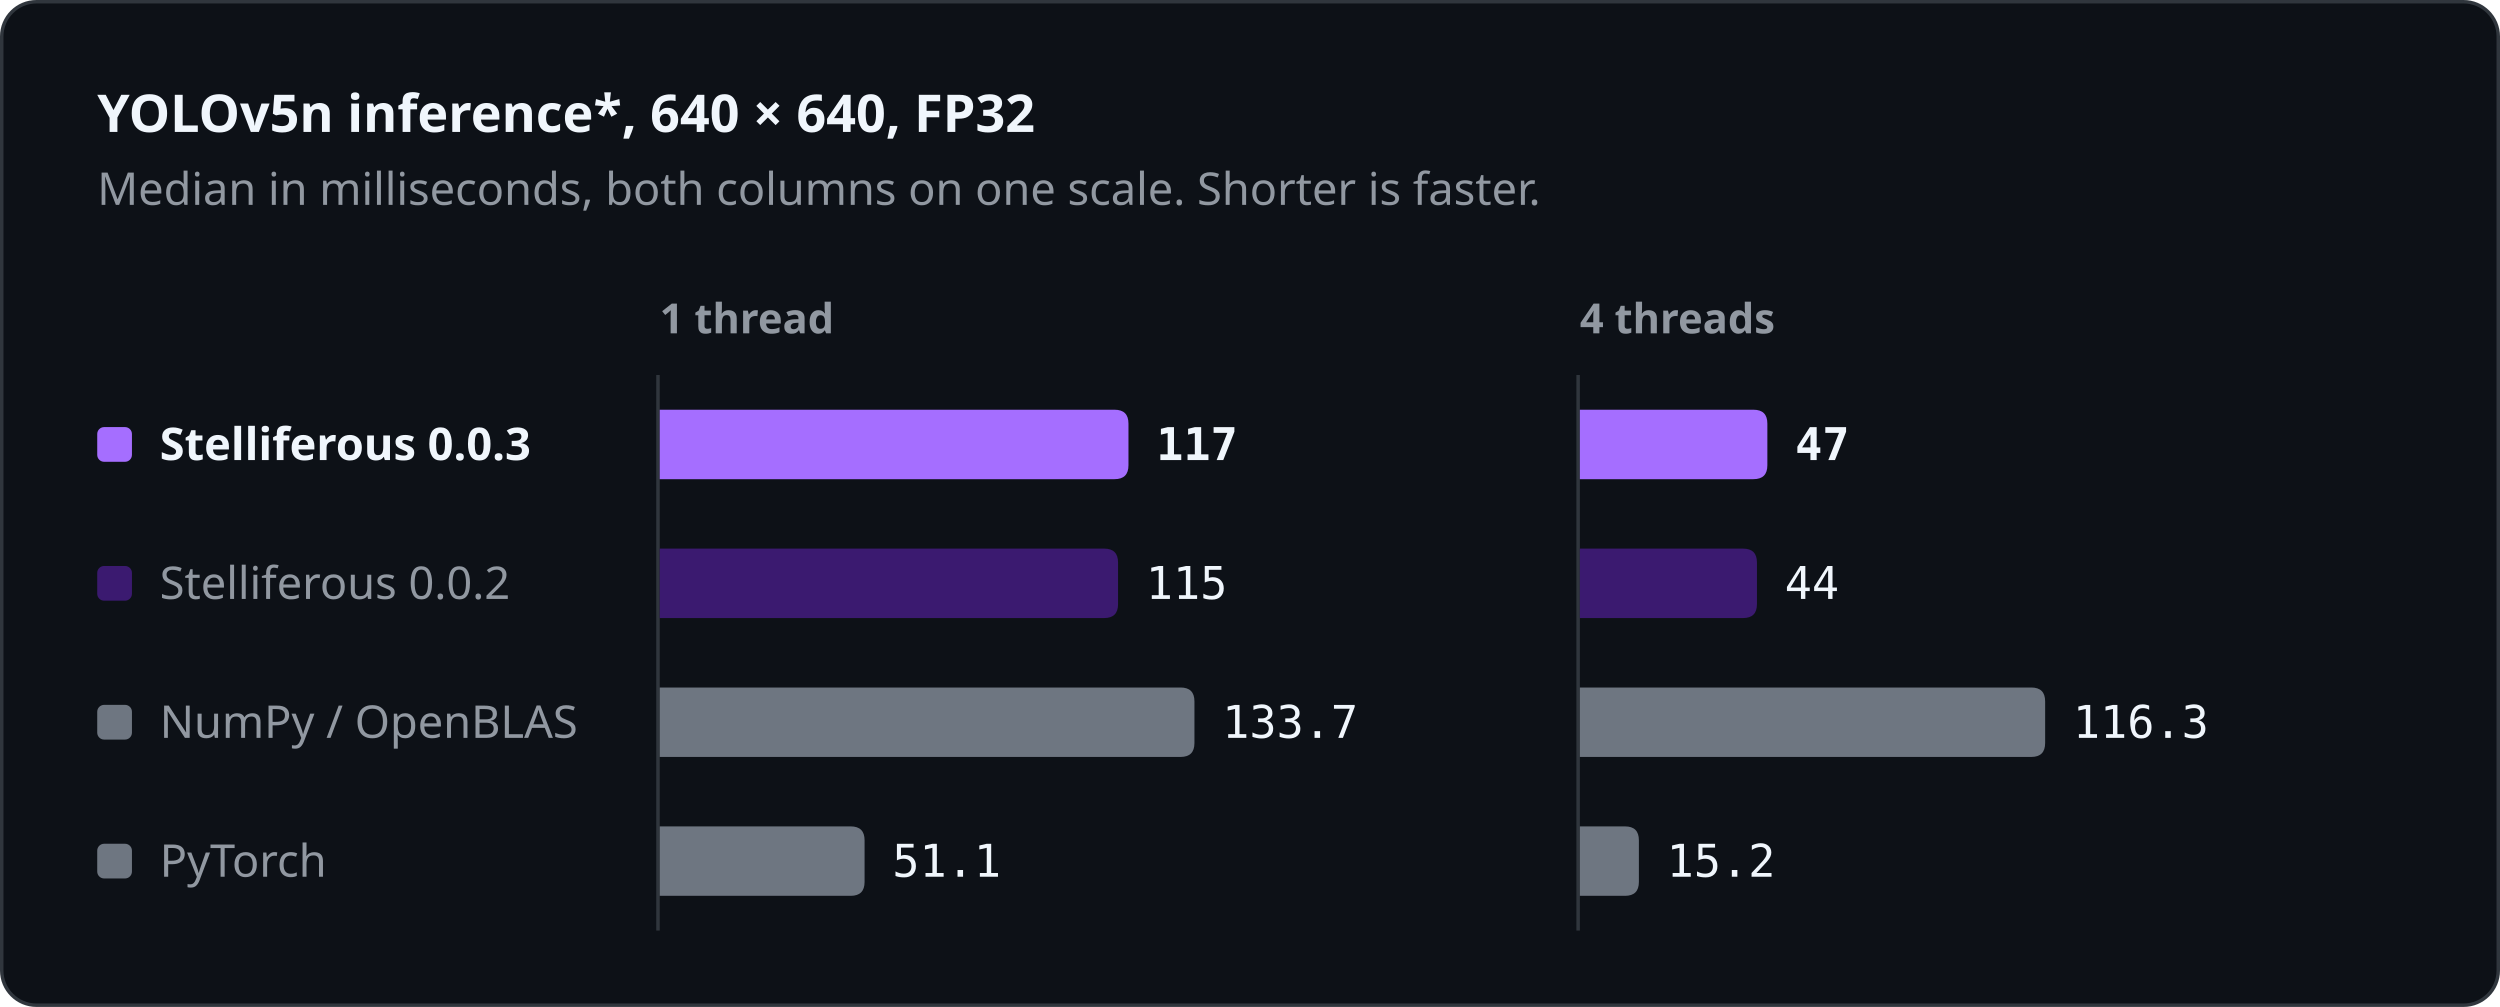
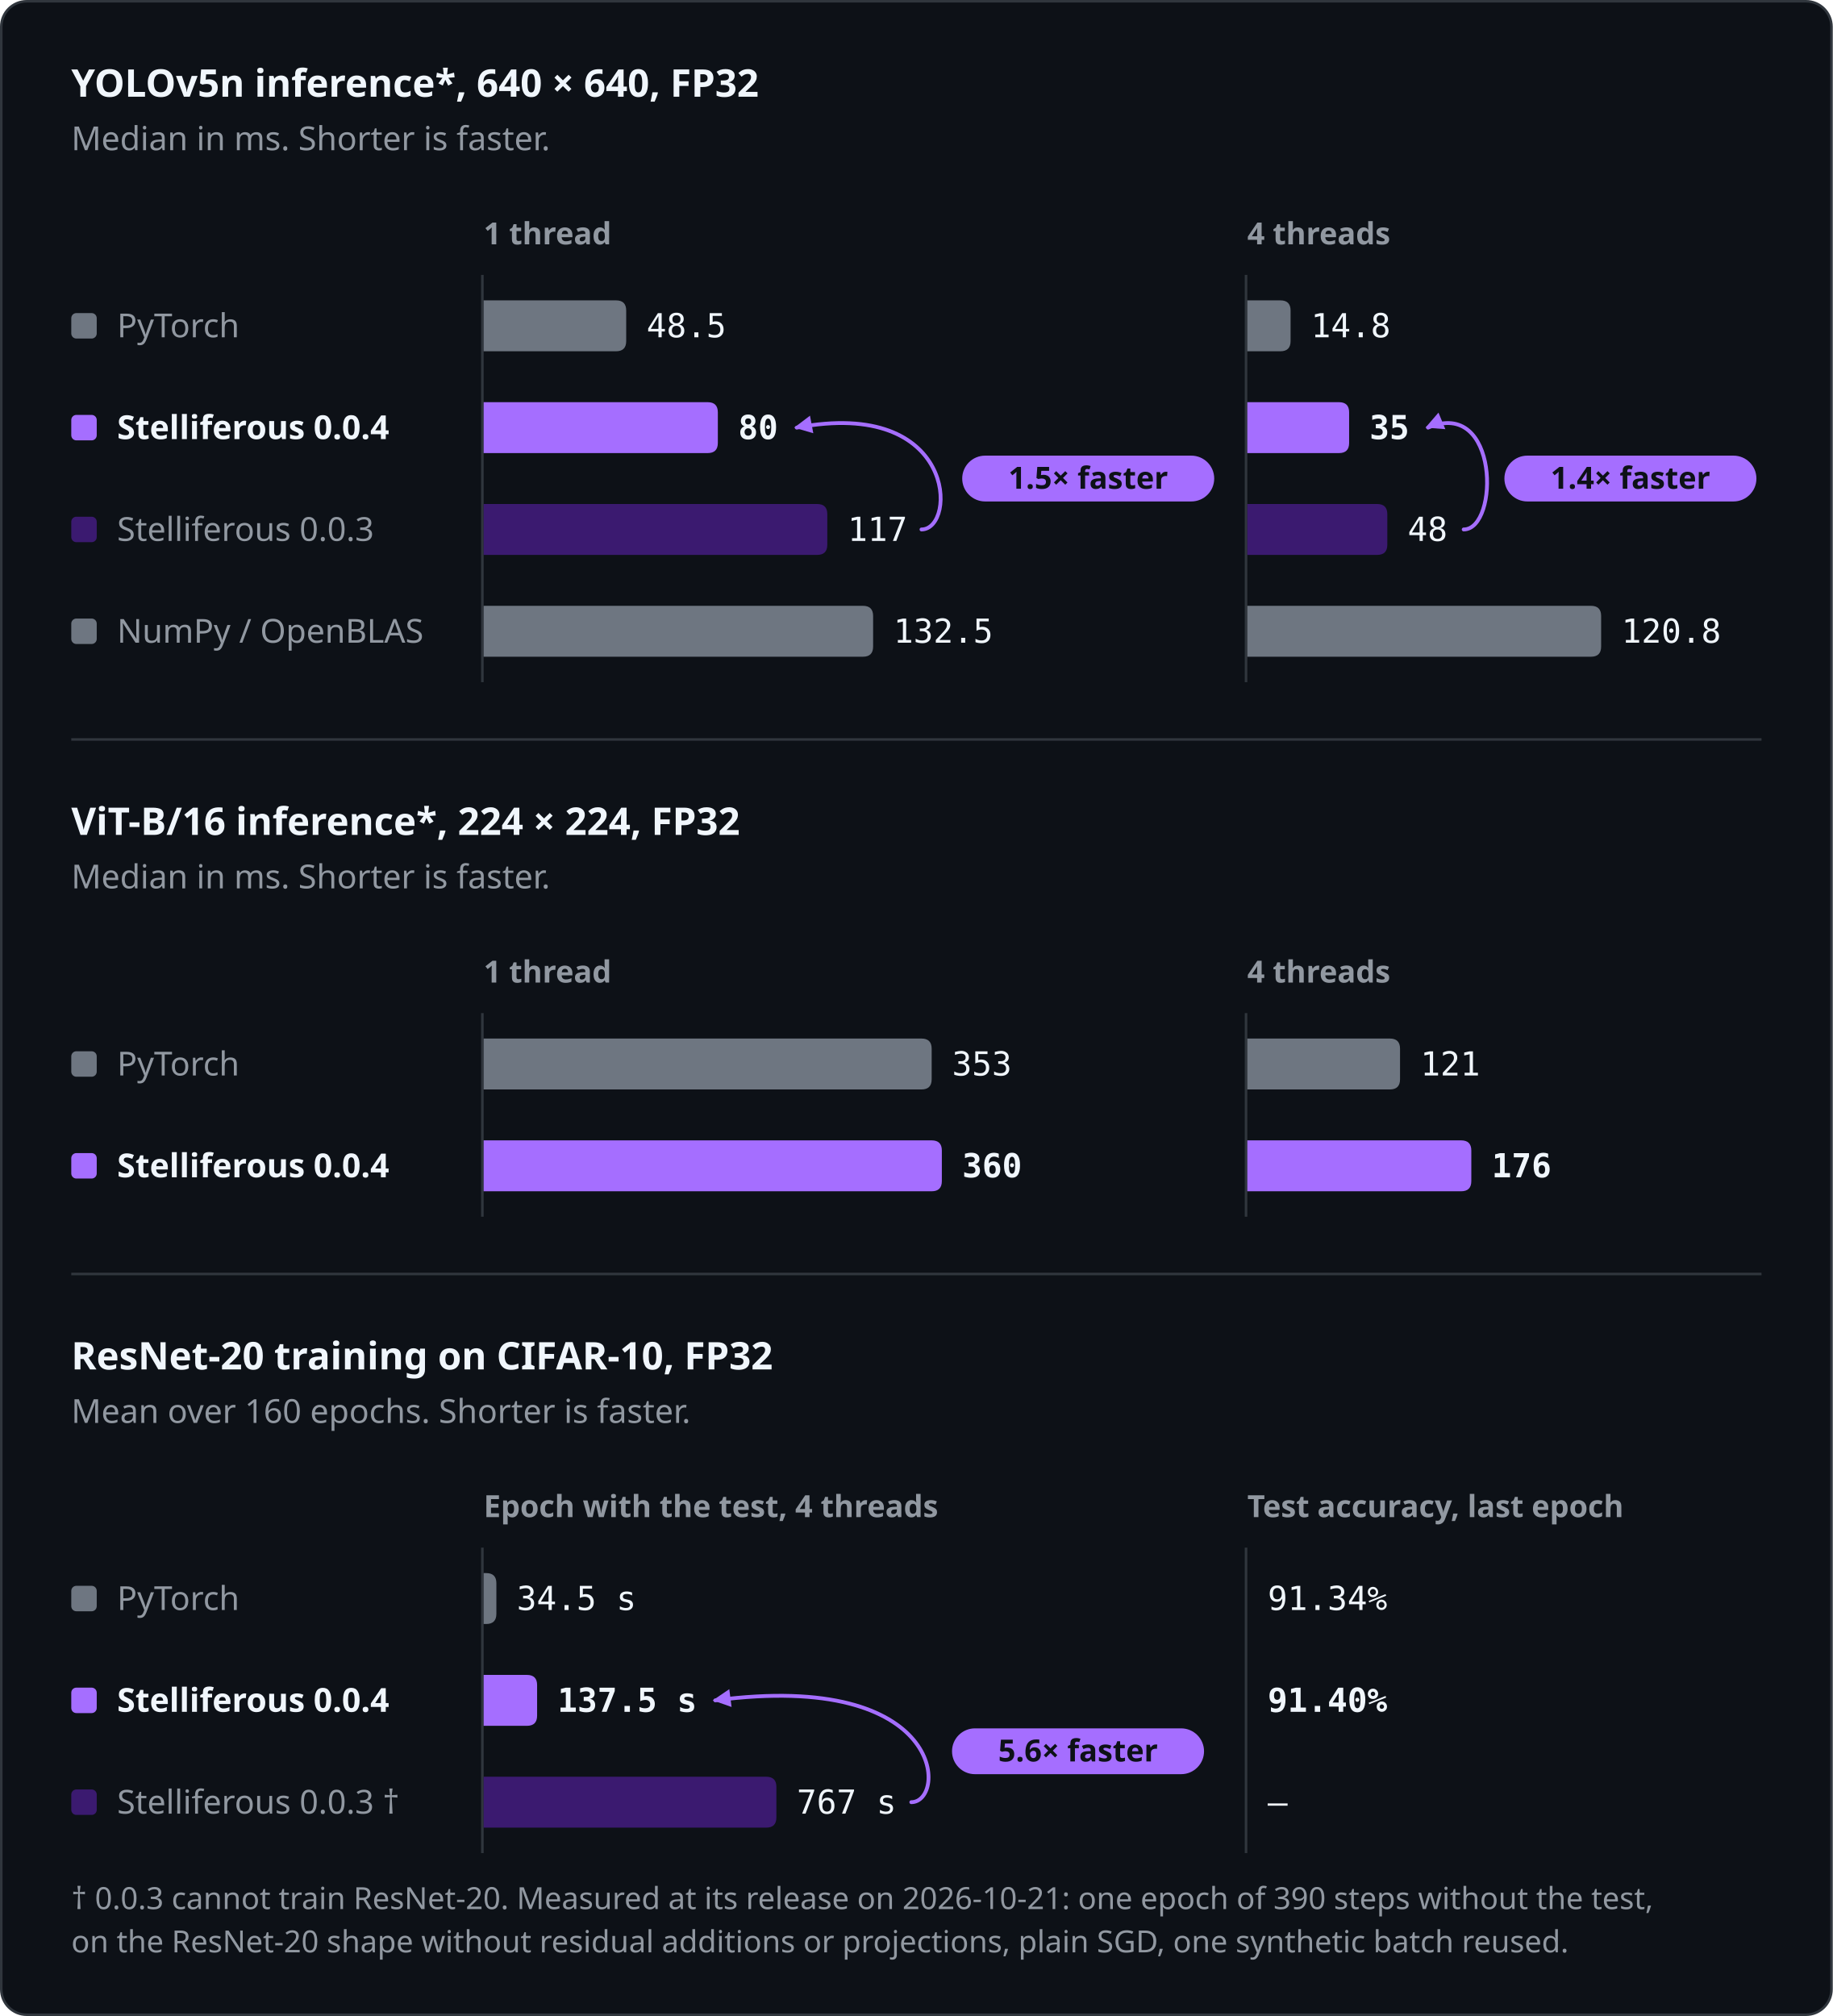
- <svg xmlns="http://www.w3.org/2000/svg" width="720" height="290" viewBox="0 0 720 290" role="img" aria-label="YOLOv5n inference time in milliseconds at 1 and 4 threads">
-   <rect x="0.5" y="0.5" width="719" height="289" rx="10" fill="#0d1117" stroke="#30363d" />
+ <svg xmlns="http://www.w3.org/2000/svg" width="720" height="792" viewBox="0 0 720 792" role="img" aria-label="Performance of Stelliferous 0.0.4: YOLOv5n and ViT-B/16 inference time in milliseconds at 1 and 4 threads, ResNet-20 training epoch time in seconds and test accuracy">
+   <rect x="0.5" y="0.5" width="719" height="791" rx="10" fill="#0d1117" stroke="#30363d" />
  <g font-family="-apple-system,BlinkMacSystemFont,'Segoe UI','Noto Sans',Helvetica,Arial,sans-serif" font-size="13" fill="#f0f6fc">
    <text x="28" y="38" font-size="15" font-weight="600">YOLOv5n inference*, 640 × 640, FP32</text>
-     <text x="28" y="59" fill="#9198a1">Median in milliseconds, both columns on one scale. Shorter is faster.</text>
+     <text x="28" y="59" fill="#9198a1">Median in ms. Shorter is faster.</text>
    <text x="190" y="96" font-size="12" font-weight="600" fill="#9198a1">1 thread</text>
-     <text x="455" y="96" font-size="12" font-weight="600" fill="#9198a1">4 threads</text>
+     <text x="490" y="96" font-size="12" font-weight="600" fill="#9198a1">4 threads</text>
    <line x1="189.5" y1="108" x2="189.5" y2="268" stroke="#30363d" />
-     <line x1="454.5" y1="108" x2="454.5" y2="268" stroke="#30363d" />
-     <rect x="28" y="123" width="10" height="10" rx="2" fill="#a56eff" />
-     <text x="46" y="132.5" font-weight="600">Stelliferous 0.0.3</text>
-     <path d="M190,118H321Q325,118 325,122V134Q325,138 321,138H190Z" fill="#a56eff" />
-     <text x="333" y="132.5" font-family="ui-monospace,SFMono-Regular,Menlo,Consolas,monospace" font-weight="600">117</text>
-     <path d="M455,118H505Q509,118 509,122V134Q509,138 505,138H455Z" fill="#a56eff" />
-     <text x="517" y="132.5" font-family="ui-monospace,SFMono-Regular,Menlo,Consolas,monospace" font-weight="600">47</text>
-     <rect x="28" y="163" width="10" height="10" rx="2" fill="#3b1a70" />
-     <text x="46" y="172.5" fill="#9198a1">Stelliferous 0.0.2</text>
-     <path d="M190,158H318Q322,158 322,162V174Q322,178 318,178H190Z" fill="#3b1a70" />
-     <text x="330" y="172.5" font-family="ui-monospace,SFMono-Regular,Menlo,Consolas,monospace">115</text>
-     <path d="M455,158H502Q506,158 506,162V174Q506,178 502,178H455Z" fill="#3b1a70" />
-     <text x="514" y="172.5" font-family="ui-monospace,SFMono-Regular,Menlo,Consolas,monospace">44</text>
-     <rect x="28" y="203" width="10" height="10" rx="2" fill="#6e7681" />
-     <text x="46" y="212.5" fill="#9198a1">NumPy / OpenBLAS</text>
-     <path d="M190,198H340Q344,198 344,202V214Q344,218 340,218H190Z" fill="#6e7681" />
-     <text x="352" y="212.5" font-family="ui-monospace,SFMono-Regular,Menlo,Consolas,monospace">133.7</text>
-     <path d="M455,198H585Q589,198 589,202V214Q589,218 585,218H455Z" fill="#6e7681" />
-     <text x="597" y="212.5" font-family="ui-monospace,SFMono-Regular,Menlo,Consolas,monospace">116.3</text>
+     <line x1="489.5" y1="108" x2="489.5" y2="268" stroke="#30363d" />
+     <rect x="28" y="123" width="10" height="10" rx="2" fill="#6e7681" />
+     <text x="46" y="132.5" fill="#9198a1">PyTorch</text>
+     <path d="M190,118H242Q246,118 246,122V134Q246,138 242,138H190Z" fill="#6e7681" />
+     <text x="254" y="132.5" font-family="ui-monospace,SFMono-Regular,Menlo,Consolas,monospace">48.5</text>
+     <path d="M490,118H503Q507,118 507,122V134Q507,138 503,138H490Z" fill="#6e7681" />
+     <text x="515" y="132.5" font-family="ui-monospace,SFMono-Regular,Menlo,Consolas,monospace">14.8</text>
+     <rect x="28" y="163" width="10" height="10" rx="2" fill="#a56eff" />
+     <text x="46" y="172.5" font-weight="600">Stelliferous 0.0.4</text>
+     <path d="M190,158H278Q282,158 282,162V174Q282,178 278,178H190Z" fill="#a56eff" />
+     <text x="290" y="172.5" font-family="ui-monospace,SFMono-Regular,Menlo,Consolas,monospace" font-weight="600">80</text>
+     <path d="M490,158H526Q530,158 530,162V174Q530,178 526,178H490Z" fill="#a56eff" />
+     <text x="538" y="172.5" font-family="ui-monospace,SFMono-Regular,Menlo,Consolas,monospace" font-weight="600">35</text>
+     <rect x="28" y="203" width="10" height="10" rx="2" fill="#3b1a70" />
+     <text x="46" y="212.5" fill="#9198a1">Stelliferous 0.0.3</text>
+     <path d="M190,198H321Q325,198 325,202V214Q325,218 321,218H190Z" fill="#3b1a70" />
+     <text x="333" y="212.5" font-family="ui-monospace,SFMono-Regular,Menlo,Consolas,monospace">117</text>
+     <path d="M490,198H541Q545,198 545,202V214Q545,218 541,218H490Z" fill="#3b1a70" />
+     <text x="553" y="212.5" font-family="ui-monospace,SFMono-Regular,Menlo,Consolas,monospace">48</text>
    <rect x="28" y="243" width="10" height="10" rx="2" fill="#6e7681" />
-     <text x="46" y="252.5" fill="#9198a1">PyTorch</text>
-     <path d="M190,238H245Q249,238 249,242V254Q249,258 245,258H190Z" fill="#6e7681" />
-     <text x="257" y="252.5" font-family="ui-monospace,SFMono-Regular,Menlo,Consolas,monospace">51.1</text>
-     <path d="M455,238H468Q472,238 472,242V254Q472,258 468,258H455Z" fill="#6e7681" />
-     <text x="480" y="252.5" font-family="ui-monospace,SFMono-Regular,Menlo,Consolas,monospace">15.2</text>
+     <text x="46" y="252.5" fill="#9198a1">NumPy / OpenBLAS</text>
+     <path d="M190,238H339Q343,238 343,242V254Q343,258 339,258H190Z" fill="#6e7681" />
+     <text x="351" y="252.5" font-family="ui-monospace,SFMono-Regular,Menlo,Consolas,monospace">132.5</text>
+     <path d="M490,238H625Q629,238 629,242V254Q629,258 625,258H490Z" fill="#6e7681" />
+     <text x="637" y="252.5" font-family="ui-monospace,SFMono-Regular,Menlo,Consolas,monospace">120.8</text>
+     <path d="M362,208C376,208 376,156 313,168" fill="none" stroke="#a56eff" stroke-width="1.5" stroke-linecap="round" />
+     <path d="M312.0,168.0L318.2,163.3L319.5,170.2Z" fill="#a56eff" />
+     <rect x="378" y="179" width="99" height="18" rx="9" fill="#a56eff" />
+     <text x="427.5" y="192" text-anchor="middle" font-size="12" font-weight="600" fill="#0d1117">1.5× faster</text>
+     <path d="M575,208C589,208 589,156 561,168" fill="none" stroke="#a56eff" stroke-width="1.5" stroke-linecap="round" />
+     <path d="M560.0,168.0L565.1,162.1L567.8,168.6Z" fill="#a56eff" />
+     <rect x="591" y="179" width="99" height="18" rx="9" fill="#a56eff" />
+     <text x="640.5" y="192" text-anchor="middle" font-size="12" font-weight="600" fill="#0d1117">1.4× faster</text>
+     <line x1="28" y1="290.5" x2="692" y2="290.5" stroke="#30363d" />
+     <text x="28" y="328" font-size="15" font-weight="600">ViT-B/16 inference*, 224 × 224, FP32</text>
+     <text x="28" y="349" fill="#9198a1">Median in ms. Shorter is faster.</text>
+     <text x="190" y="386" font-size="12" font-weight="600" fill="#9198a1">1 thread</text>
+     <text x="490" y="386" font-size="12" font-weight="600" fill="#9198a1">4 threads</text>
+     <line x1="189.5" y1="398" x2="189.5" y2="478" stroke="#30363d" />
+     <line x1="489.5" y1="398" x2="489.5" y2="478" stroke="#30363d" />
+     <rect x="28" y="413" width="10" height="10" rx="2" fill="#6e7681" />
+     <text x="46" y="422.5" fill="#9198a1">PyTorch</text>
+     <path d="M190,408H362Q366,408 366,412V424Q366,428 362,428H190Z" fill="#6e7681" />
+     <text x="374" y="422.5" font-family="ui-monospace,SFMono-Regular,Menlo,Consolas,monospace">353</text>
+     <path d="M490,408H546Q550,408 550,412V424Q550,428 546,428H490Z" fill="#6e7681" />
+     <text x="558" y="422.5" font-family="ui-monospace,SFMono-Regular,Menlo,Consolas,monospace">121</text>
+     <rect x="28" y="453" width="10" height="10" rx="2" fill="#a56eff" />
+     <text x="46" y="462.5" font-weight="600">Stelliferous 0.0.4</text>
+     <path d="M190,448H366Q370,448 370,452V464Q370,468 366,468H190Z" fill="#a56eff" />
+     <text x="378" y="462.5" font-family="ui-monospace,SFMono-Regular,Menlo,Consolas,monospace" font-weight="600">360</text>
+     <path d="M490,448H574Q578,448 578,452V464Q578,468 574,468H490Z" fill="#a56eff" />
+     <text x="586" y="462.5" font-family="ui-monospace,SFMono-Regular,Menlo,Consolas,monospace" font-weight="600">176</text>
+     <line x1="28" y1="500.5" x2="692" y2="500.5" stroke="#30363d" />
+     <text x="28" y="538" font-size="15" font-weight="600">ResNet-20 training on CIFAR-10, FP32</text>
+     <text x="28" y="559" fill="#9198a1">Mean over 160 epochs. Shorter is faster.</text>
+     <text x="190" y="596" font-size="12" font-weight="600" fill="#9198a1">Epoch with the test, 4 threads</text>
+     <text x="490" y="596" font-size="12" font-weight="600" fill="#9198a1">Test accuracy, last epoch</text>
+     <line x1="189.5" y1="608" x2="189.5" y2="728" stroke="#30363d" />
+     <line x1="489.5" y1="608" x2="489.5" y2="728" stroke="#30363d" />
+     <rect x="28" y="623" width="10" height="10" rx="2" fill="#6e7681" />
+     <text x="46" y="632.5" fill="#9198a1">PyTorch</text>
+     <path d="M190,618H191Q195,618 195,622V634Q195,638 191,638H190Z" fill="#6e7681" />
+     <text x="203" y="632.5" font-family="ui-monospace,SFMono-Regular,Menlo,Consolas,monospace">34.5 s</text>
+     <text x="498" y="632.5" font-family="ui-monospace,SFMono-Regular,Menlo,Consolas,monospace">91.34%</text>
+     <rect x="28" y="663" width="10" height="10" rx="2" fill="#a56eff" />
+     <text x="46" y="672.5" font-weight="600">Stelliferous 0.0.4</text>
+     <path d="M190,658H207Q211,658 211,662V674Q211,678 207,678H190Z" fill="#a56eff" />
+     <text x="219" y="672.5" font-family="ui-monospace,SFMono-Regular,Menlo,Consolas,monospace" font-weight="600">137.5 s</text>
+     <text x="498" y="672.5" font-family="ui-monospace,SFMono-Regular,Menlo,Consolas,monospace" font-weight="600">91.40%</text>
+     <rect x="28" y="703" width="10" height="10" rx="2" fill="#3b1a70" />
+     <text x="46" y="712.5" fill="#9198a1">Stelliferous 0.0.3 †</text>
+     <path d="M190,698H301Q305,698 305,702V714Q305,718 301,718H190Z" fill="#3b1a70" />
+     <text x="313" y="712.5" font-family="ui-monospace,SFMono-Regular,Menlo,Consolas,monospace">767 s</text>
+     <text x="498" y="712.5" font-family="ui-monospace,SFMono-Regular,Menlo,Consolas,monospace">—</text>
+     <path d="M358,708C372,708 372,656 281,668" fill="none" stroke="#a56eff" stroke-width="1.5" stroke-linecap="round" />
+     <path d="M280.0,668.0L286.5,663.6L287.4,670.6Z" fill="#a56eff" />
+     <rect x="374" y="679" width="99" height="18" rx="9" fill="#a56eff" />
+     <text x="423.5" y="692" text-anchor="middle" font-size="12" font-weight="600" fill="#0d1117">5.6× faster</text>
+     <text x="28" y="750" font-size="12" fill="#9198a1">† 0.0.3 cannot train ResNet-20. Measured at its release on 2026-10-21: one epoch of 390 steps without the test,</text>
+     <text x="28" y="767" font-size="12" fill="#9198a1">on the ResNet-20 shape without residual additions or projections, plain SGD, one synthetic batch reused.</text>
  </g>
</svg>
